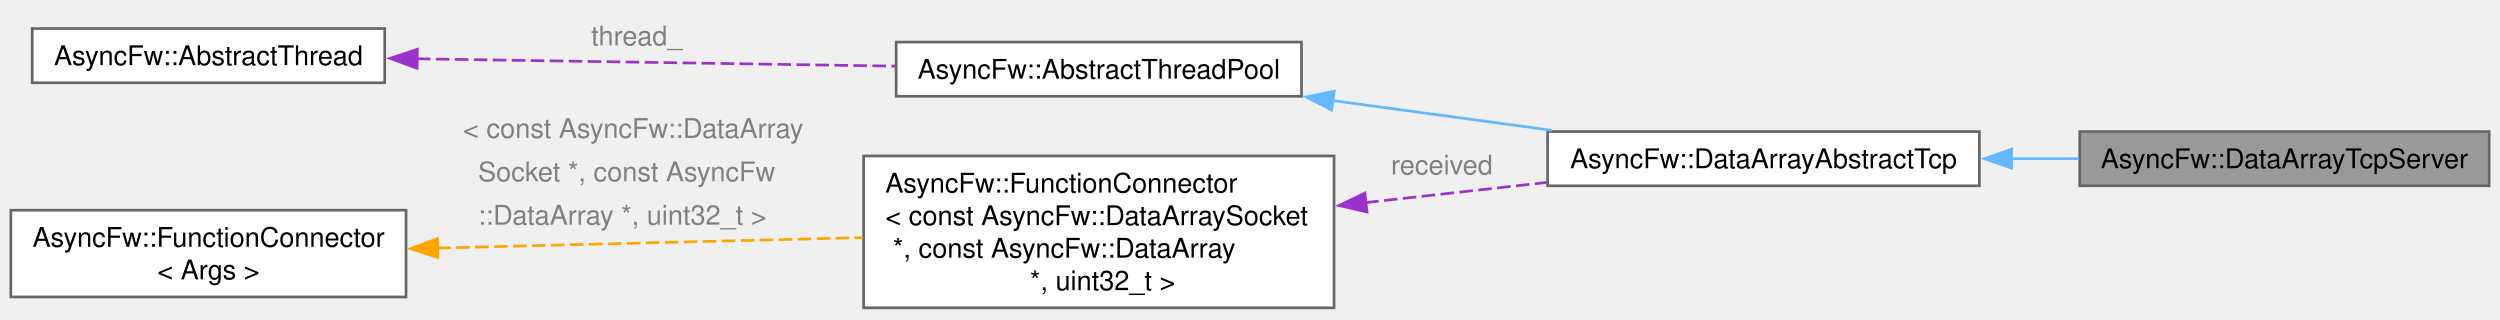
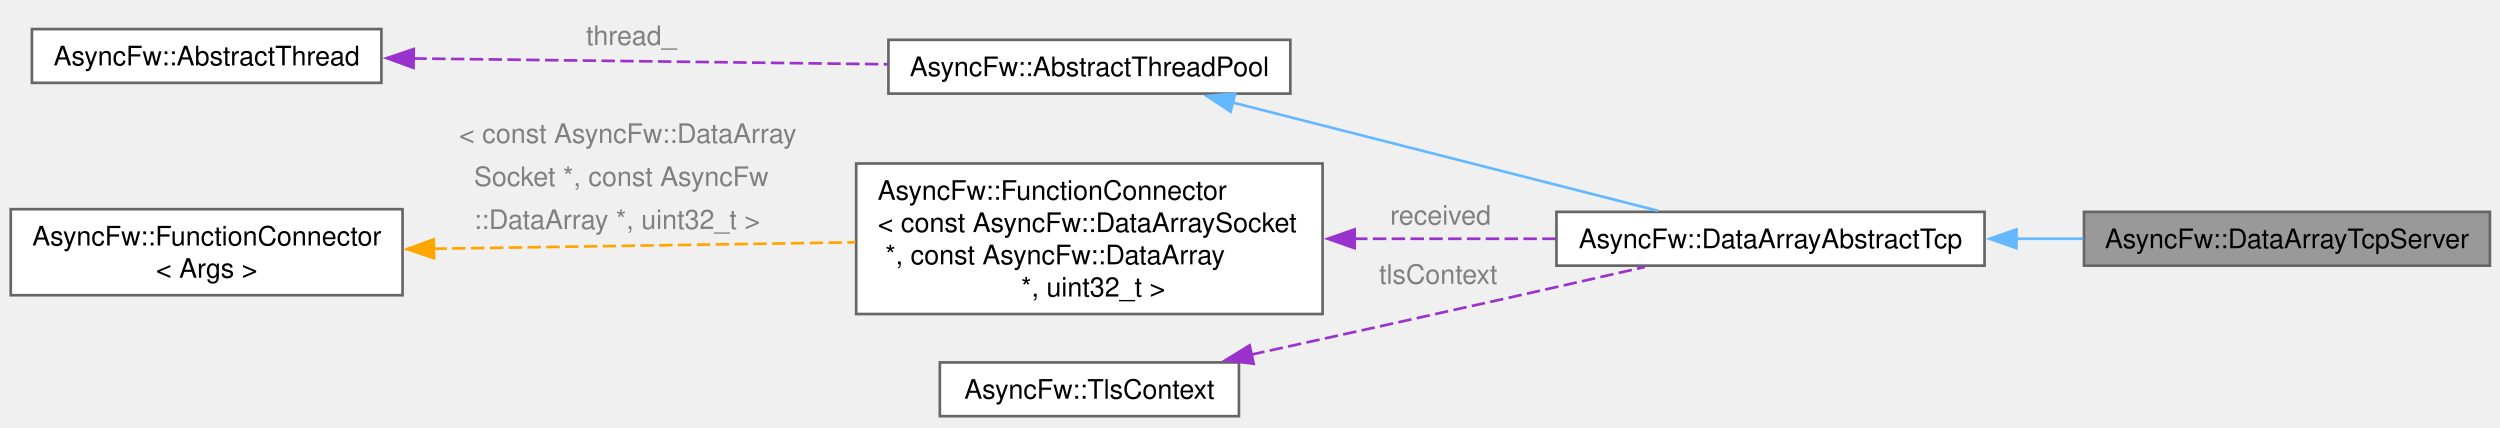
- <svg xmlns="http://www.w3.org/2000/svg" xmlns:xlink="http://www.w3.org/1999/xlink" width="922pt" height="118pt" viewBox="0.00 0.00 922.00 118.00">
-   <g id="graph0" class="graph" transform="scale(1 1) rotate(0) translate(4 113.52)">
+ <svg xmlns="http://www.w3.org/2000/svg" xmlns:xlink="http://www.w3.org/1999/xlink" width="930pt" height="159pt" viewBox="0.00 0.00 930.00 159.00">
+   <g id="graph0" class="graph" transform="scale(1 1) rotate(0) translate(4 154.82)">
    <g id="Node000001" class="node">
      <g id="a_Node000001">
        <a xlink:title="An asynchronous TCP server class managing client connections and TLS security. Inherits from DataArra...">
-           <polygon fill="#999999" stroke="#666666" points="914,-65 763,-65 763,-45 914,-45 914,-65" />
-           <text xml:space="preserve" text-anchor="middle" x="838.5" y="-51.5" font-family="Helvetica,sans-Serif" font-size="10.00">AsyncFw::DataArrayTcpServer</text>
+           <polygon fill="#999999" stroke="#666666" points="922.25,-76 771.25,-76 771.25,-56 922.25,-56 922.25,-76" />
+           <text xml:space="preserve" text-anchor="middle" x="846.75" y="-62.5" font-family="Helvetica,sans-Serif" font-size="10.00">AsyncFw::DataArrayTcpServer</text>
        </a>
      </g>
    </g>
    <g id="Node000002" class="node">
      <g id="a_Node000002">
        <a xlink:href="classAsyncFw_1_1DataArrayAbstractTcp.html" target="_top" xlink:title="Abstract base class implementing a multi-threaded TCP pool for socket and packet management.">
-           <polygon fill="white" stroke="#666666" points="726,-65 566.75,-65 566.75,-45 726,-45 726,-65" />
-           <text xml:space="preserve" text-anchor="middle" x="646.38" y="-51.5" font-family="Helvetica,sans-Serif" font-size="10.00">AsyncFw::DataArrayAbstractTcp</text>
+           <polygon fill="white" stroke="#666666" points="734.25,-76 575,-76 575,-56 734.25,-56 734.25,-76" />
+           <text xml:space="preserve" text-anchor="middle" x="654.62" y="-62.5" font-family="Helvetica,sans-Serif" font-size="10.00">AsyncFw::DataArrayAbstractTcp</text>
        </a>
      </g>
    </g>
    <g id="edge1_Node000001_Node000002" class="edge">
      <g id="a_edge1_Node000001_Node000002">
        <a xlink:title=" ">
-           <path fill="none" stroke="#63b8ff" d="M737.72,-55C746.09,-55 754.52,-55 762.73,-55" />
-           <polygon fill="#63b8ff" stroke="#63b8ff" points="737.87,-51.5 727.87,-55 737.87,-58.5 737.87,-51.5" />
+           <path fill="none" stroke="#63b8ff" d="M745.97,-66C754.34,-66 762.77,-66 770.98,-66" />
+           <polygon fill="#63b8ff" stroke="#63b8ff" points="746.12,-62.5 736.12,-66 746.12,-69.5 746.12,-62.5" />
        </a>
      </g>
    </g>
    <g id="Node000003" class="node">
      <g id="a_Node000003">
        <a xlink:href="classAsyncFw_1_1AbstractThreadPool.html" target="_top" xlink:title="Abstract base class for creating and managing thread pools.">
-           <polygon fill="white" stroke="#666666" points="476,-98 326.5,-98 326.5,-78 476,-78 476,-98" />
-           <text xml:space="preserve" text-anchor="middle" x="401.25" y="-84.5" font-family="Helvetica,sans-Serif" font-size="10.00">AsyncFw::AbstractThreadPool</text>
+           <polygon fill="white" stroke="#666666" points="476,-140 326.5,-140 326.5,-120 476,-120 476,-140" />
+           <text xml:space="preserve" text-anchor="middle" x="401.25" y="-126.5" font-family="Helvetica,sans-Serif" font-size="10.00">AsyncFw::AbstractThreadPool</text>
        </a>
      </g>
    </g>
    <g id="edge2_Node000002_Node000003" class="edge">
      <g id="a_edge2_Node000002_Node000003">
        <a xlink:title=" ">
-           <path fill="none" stroke="#63b8ff" d="M487.32,-76.45C513.71,-72.87 542.62,-68.95 568.42,-65.44" />
-           <polygon fill="#63b8ff" stroke="#63b8ff" points="487.12,-72.95 477.69,-77.76 488.07,-79.88 487.12,-72.95" />
+           <path fill="none" stroke="#63b8ff" d="M454.35,-116.73C501.38,-104.76 569.62,-87.39 612.79,-76.4" />
+           <polygon fill="#63b8ff" stroke="#63b8ff" points="453.77,-113.27 444.94,-119.13 455.5,-120.05 453.77,-113.27" />
        </a>
      </g>
    </g>
    <g id="Node000004" class="node">
      <g id="a_Node000004">
        <a xlink:href="classAsyncFw_1_1AbstractThread.html" target="_top" xlink:title="The AbstractThread class provides the base functionality for thread management.">
-           <polygon fill="white" stroke="#666666" points="137.88,-103 7.88,-103 7.88,-83 137.88,-83 137.88,-103" />
-           <text xml:space="preserve" text-anchor="middle" x="72.88" y="-89.5" font-family="Helvetica,sans-Serif" font-size="10.00">AsyncFw::AbstractThread</text>
+           <polygon fill="white" stroke="#666666" points="137.88,-144 7.88,-144 7.88,-124 137.88,-124 137.88,-144" />
+           <text xml:space="preserve" text-anchor="middle" x="72.88" y="-130.5" font-family="Helvetica,sans-Serif" font-size="10.00">AsyncFw::AbstractThread</text>
        </a>
      </g>
    </g>
    <g id="edge3_Node000003_Node000004" class="edge">
      <g id="a_edge3_Node000003_Node000004">
        <a xlink:title=" ">
-           <path fill="none" stroke="#9a32cd" stroke-dasharray="5,2" d="M149.75,-91.84C202.88,-91.02 273.49,-89.94 326.21,-89.13" />
-           <polygon fill="#9a32cd" stroke="#9a32cd" points="149.81,-88.34 139.87,-91.99 149.92,-95.34 149.81,-88.34" />
+           <path fill="none" stroke="#9a32cd" stroke-dasharray="5,2" d="M149.75,-133.07C202.88,-132.42 273.49,-131.55 326.21,-130.91" />
+           <polygon fill="#9a32cd" stroke="#9a32cd" points="149.83,-129.57 139.87,-133.19 149.91,-136.57 149.83,-129.57" />
        </a>
      </g>
-       <text xml:space="preserve" text-anchor="start" x="214" y="-96.77" font-family="Helvetica,sans-Serif" font-size="10.00" fill="grey">thread_</text>
+       <text xml:space="preserve" text-anchor="start" x="214" y="-138.07" font-family="Helvetica,sans-Serif" font-size="10.00" fill="grey">thread_</text>
    </g>
    <g id="Node000005" class="node">
      <g id="a_Node000005">
        <a xlink:href="classAsyncFw_1_1FunctionConnector.html" target="_top" xlink:title=" ">
-           <polygon fill="white" stroke="#666666" points="488,-56 314.5,-56 314.5,0 488,0 488,-56" />
-           <text xml:space="preserve" text-anchor="start" x="322.5" y="-42.5" font-family="Helvetica,sans-Serif" font-size="10.00">AsyncFw::FunctionConnector</text>
-           <text xml:space="preserve" text-anchor="start" x="322.5" y="-30.5" font-family="Helvetica,sans-Serif" font-size="10.00">&lt; const AsyncFw::DataArraySocket</text>
-           <text xml:space="preserve" text-anchor="start" x="322.5" y="-18.5" font-family="Helvetica,sans-Serif" font-size="10.00"> *, const AsyncFw::DataArray</text>
-           <text xml:space="preserve" text-anchor="middle" x="401.25" y="-6.5" font-family="Helvetica,sans-Serif" font-size="10.00"> *, uint32_t &gt;</text>
+           <polygon fill="white" stroke="#666666" points="488,-94 314.5,-94 314.5,-38 488,-38 488,-94" />
+           <text xml:space="preserve" text-anchor="start" x="322.5" y="-80.5" font-family="Helvetica,sans-Serif" font-size="10.00">AsyncFw::FunctionConnector</text>
+           <text xml:space="preserve" text-anchor="start" x="322.5" y="-68.5" font-family="Helvetica,sans-Serif" font-size="10.00">&lt; const AsyncFw::DataArraySocket</text>
+           <text xml:space="preserve" text-anchor="start" x="322.5" y="-56.5" font-family="Helvetica,sans-Serif" font-size="10.00"> *, const AsyncFw::DataArray</text>
+           <text xml:space="preserve" text-anchor="middle" x="401.25" y="-44.5" font-family="Helvetica,sans-Serif" font-size="10.00"> *, uint32_t &gt;</text>
        </a>
      </g>
    </g>
    <g id="edge4_Node000002_Node000005" class="edge">
      <g id="a_edge4_Node000002_Node000005">
        <a xlink:title=" ">
-           <path fill="none" stroke="#9a32cd" stroke-dasharray="5,2" d="M499.45,-38.79C521.66,-41.26 545,-43.85 566.34,-46.22" />
-           <polygon fill="#9a32cd" stroke="#9a32cd" points="500.14,-35.35 489.81,-37.72 499.37,-42.31 500.14,-35.35" />
+           <path fill="none" stroke="#9a32cd" stroke-dasharray="5,2" d="M499.7,-66C524.56,-66 550.96,-66 574.76,-66" />
+           <polygon fill="#9a32cd" stroke="#9a32cd" points="499.92,-62.5 489.92,-66 499.92,-69.5 499.92,-62.5" />
        </a>
      </g>
-       <text xml:space="preserve" text-anchor="start" x="509" y="-49.17" font-family="Helvetica,sans-Serif" font-size="10.00" fill="grey">received</text>
+       <text xml:space="preserve" text-anchor="start" x="513.12" y="-71.25" font-family="Helvetica,sans-Serif" font-size="10.00" fill="grey">received</text>
    </g>
    <g id="Node000006" class="node">
      <g id="a_Node000006">
        <a xlink:href="classAsyncFw_1_1FunctionConnector.html" target="_top" xlink:title="Provides a thread-safe, publisher-subscriber mechanism to establish sender-to-receivers connections.">
-           <polygon fill="white" stroke="#666666" points="145.75,-36 0,-36 0,-4 145.75,-4 145.75,-36" />
-           <text xml:space="preserve" text-anchor="start" x="8" y="-22.5" font-family="Helvetica,sans-Serif" font-size="10.00">AsyncFw::FunctionConnector</text>
-           <text xml:space="preserve" text-anchor="middle" x="72.88" y="-10.5" font-family="Helvetica,sans-Serif" font-size="10.00">&lt; Args &gt;</text>
+           <polygon fill="white" stroke="#666666" points="145.75,-77 0,-77 0,-45 145.75,-45 145.75,-77" />
+           <text xml:space="preserve" text-anchor="start" x="8" y="-63.5" font-family="Helvetica,sans-Serif" font-size="10.00">AsyncFw::FunctionConnector</text>
+           <text xml:space="preserve" text-anchor="middle" x="72.88" y="-51.5" font-family="Helvetica,sans-Serif" font-size="10.00">&lt; Args &gt;</text>
        </a>
      </g>
    </g>
    <g id="edge5_Node000005_Node000006" class="edge">
      <g id="a_edge5_Node000005_Node000006">
        <a xlink:title=" ">
-           <path fill="none" stroke="orange" stroke-dasharray="5,2" d="M157.22,-22.04C205.31,-23.22 265.68,-24.7 314.22,-25.89" />
-           <polygon fill="orange" stroke="orange" points="157.5,-18.55 147.42,-21.8 157.33,-25.55 157.5,-18.55" />
+           <path fill="none" stroke="orange" stroke-dasharray="5,2" d="M157.22,-62.28C205.31,-63.01 265.68,-63.94 314.22,-64.68" />
+           <polygon fill="orange" stroke="orange" points="157.47,-58.78 147.42,-62.13 157.36,-65.78 157.47,-58.78" />
        </a>
      </g>
-       <text xml:space="preserve" text-anchor="start" x="166.75" y="-62.66" font-family="Helvetica,sans-Serif" font-size="10.00" fill="grey">&lt; const AsyncFw::DataArray</text>
-       <text xml:space="preserve" text-anchor="start" x="166.75" y="-46.66" font-family="Helvetica,sans-Serif" font-size="10.00" fill="grey">  Socket *, const AsyncFw</text>
-       <text xml:space="preserve" text-anchor="start" x="166.75" y="-30.66" font-family="Helvetica,sans-Serif" font-size="10.00" fill="grey">  ::DataArray *, uint32_t &gt;</text>
+       <text xml:space="preserve" text-anchor="start" x="166.75" y="-101.63" font-family="Helvetica,sans-Serif" font-size="10.00" fill="grey">&lt; const AsyncFw::DataArray</text>
+       <text xml:space="preserve" text-anchor="start" x="166.75" y="-85.63" font-family="Helvetica,sans-Serif" font-size="10.00" fill="grey">  Socket *, const AsyncFw</text>
+       <text xml:space="preserve" text-anchor="start" x="166.75" y="-69.63" font-family="Helvetica,sans-Serif" font-size="10.00" fill="grey">  ::DataArray *, uint32_t &gt;</text>
+     </g>
+     <g id="Node000007" class="node">
+       <g id="a_Node000007">
+         <a xlink:href="classAsyncFw_1_1TlsContext.html" target="_top" xlink:title="Manages cryptographic configurations, security profiles, credentials, and certificates for TLS sessio...">
+           <polygon fill="white" stroke="#666666" points="456.88,-20 345.62,-20 345.62,0 456.88,0 456.88,-20" />
+           <text xml:space="preserve" text-anchor="middle" x="401.25" y="-6.5" font-family="Helvetica,sans-Serif" font-size="10.00">AsyncFw::TlsContext</text>
+         </a>
+       </g>
+     </g>
+     <g id="edge6_Node000002_Node000007" class="edge">
+       <g id="a_edge6_Node000002_Node000007">
+         <a xlink:title=" ">
+           <path fill="none" stroke="#9a32cd" stroke-dasharray="5,2" d="M461.49,-22.91C490.32,-29.21 525.48,-36.95 557,-44 573.62,-47.72 591.84,-51.85 607.93,-55.52" />
+           <polygon fill="#9a32cd" stroke="#9a32cd" points="462.36,-19.51 451.85,-20.8 460.87,-26.35 462.36,-19.51" />
+         </a>
+       </g>
+       <text xml:space="preserve" text-anchor="start" x="509" y="-49.25" font-family="Helvetica,sans-Serif" font-size="10.00" fill="grey">tlsContext</text>
    </g>
  </g>
</svg>
